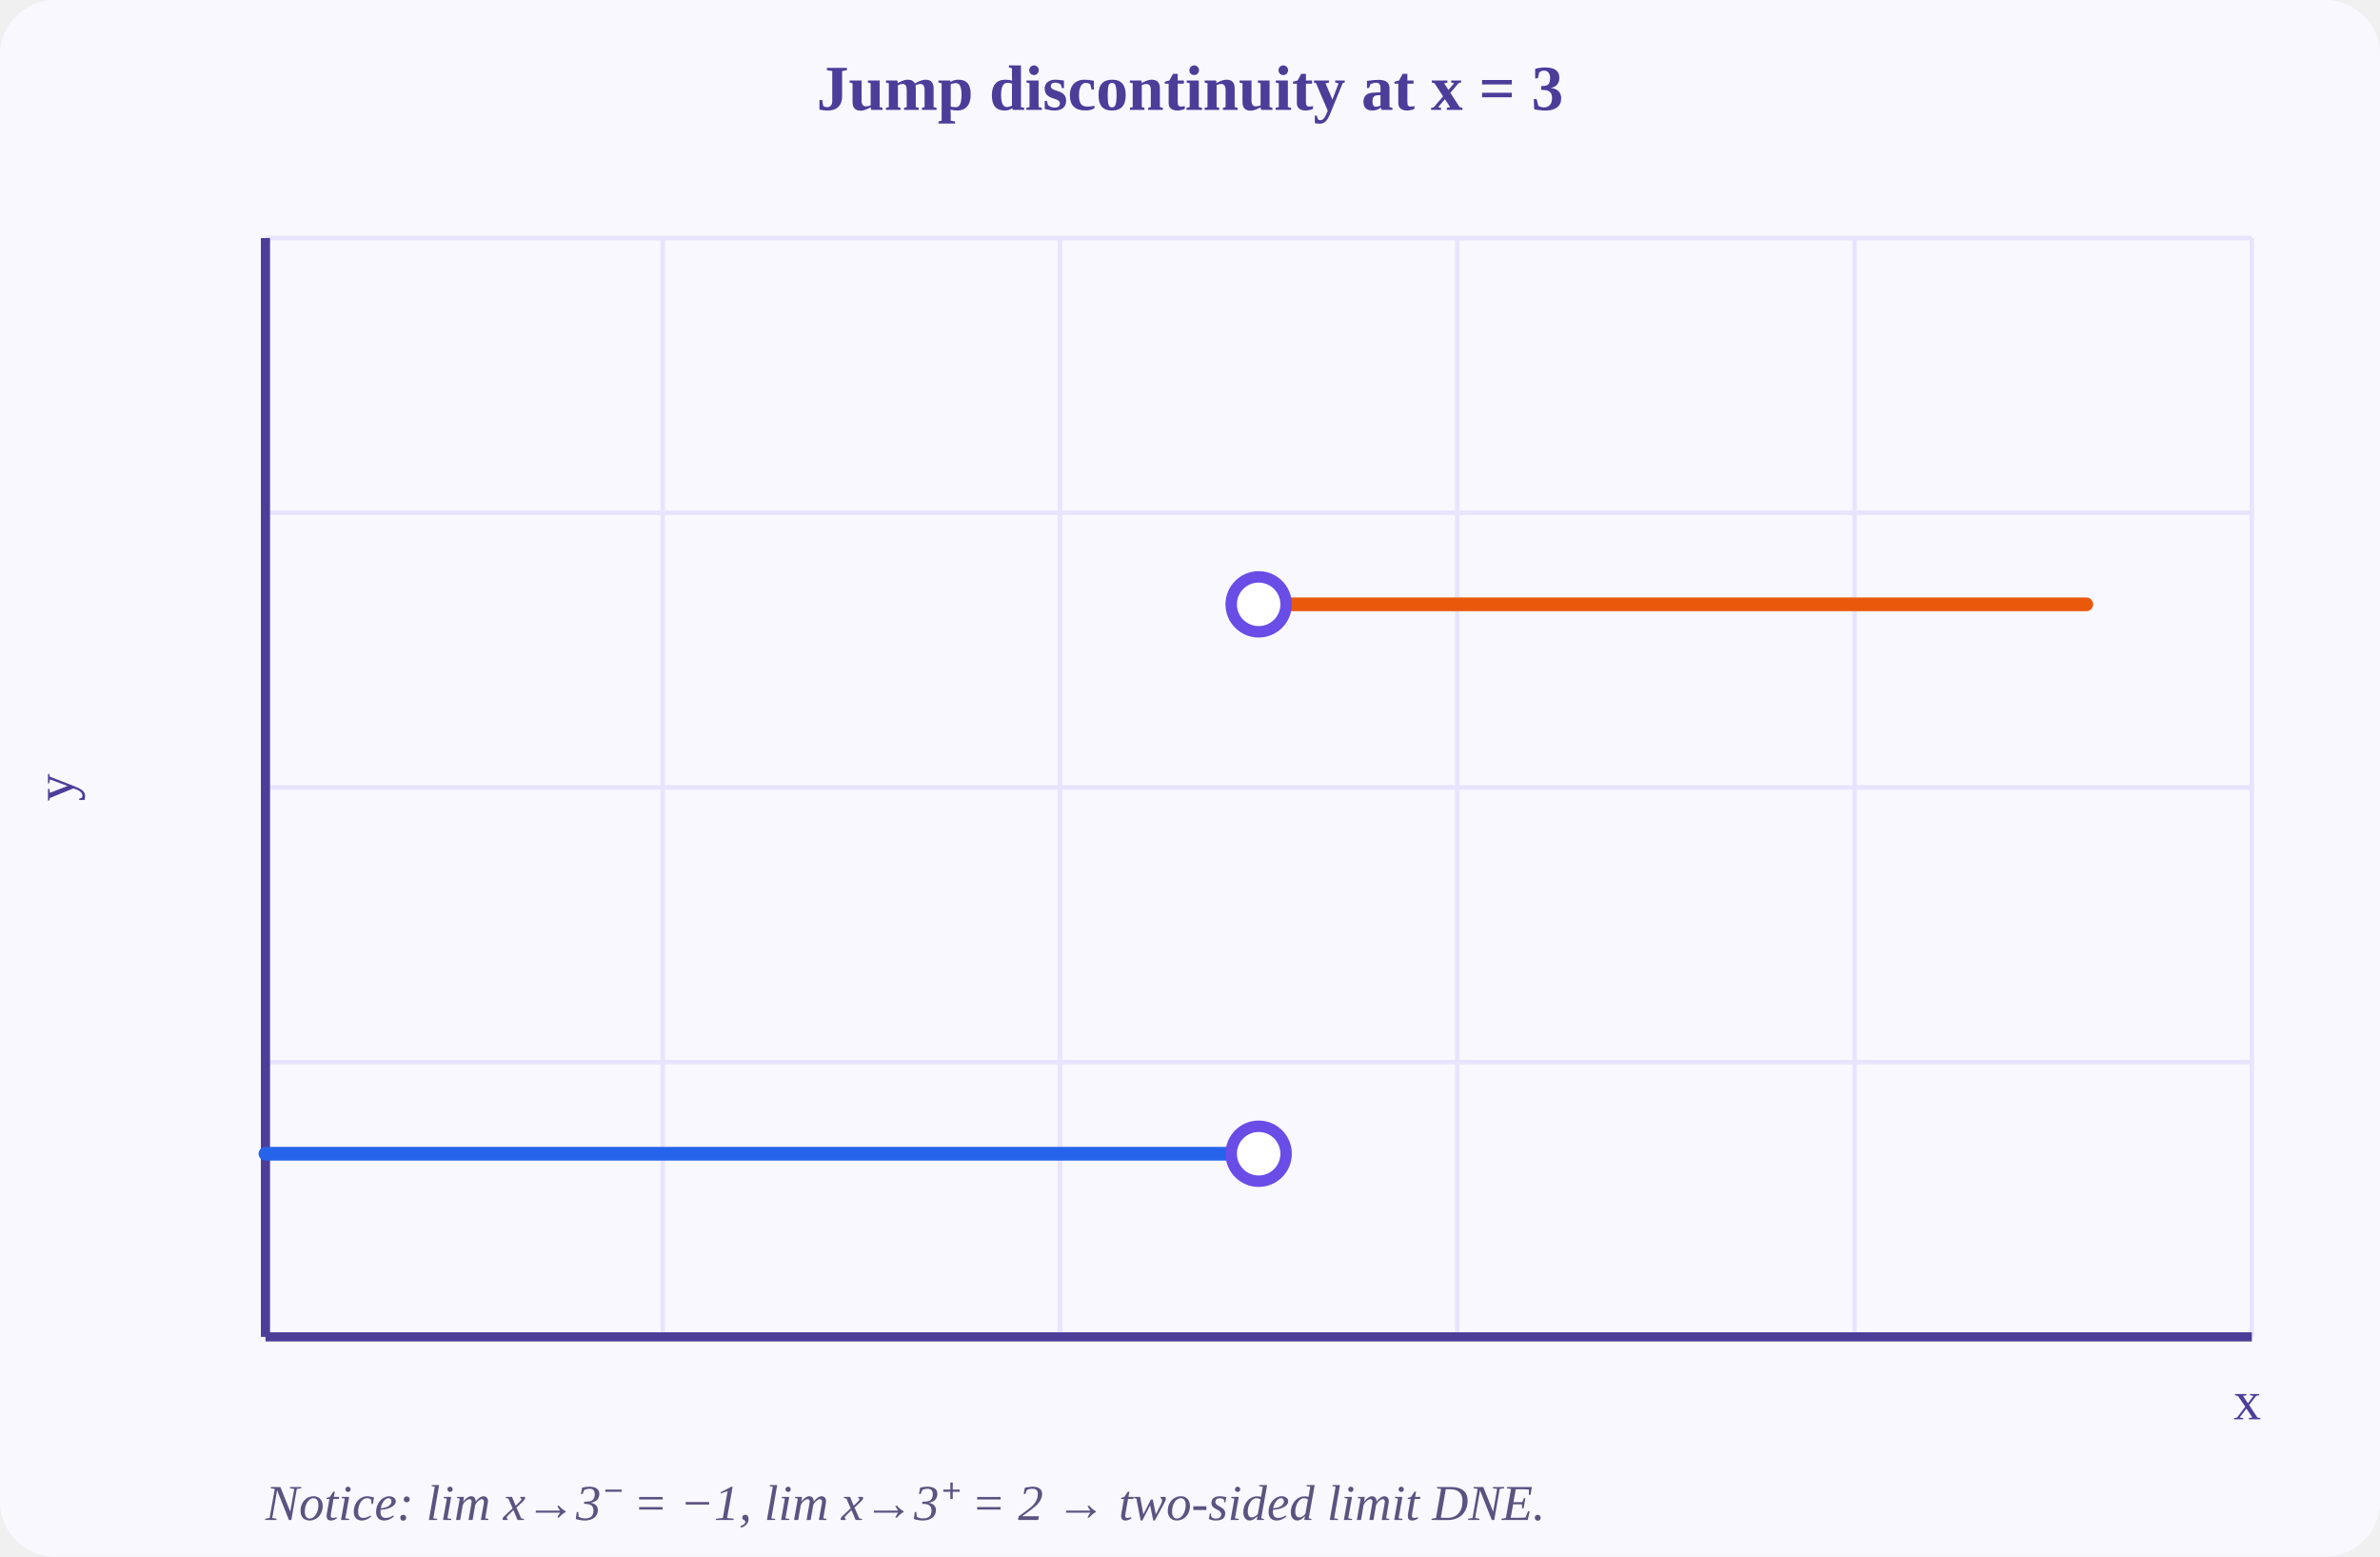
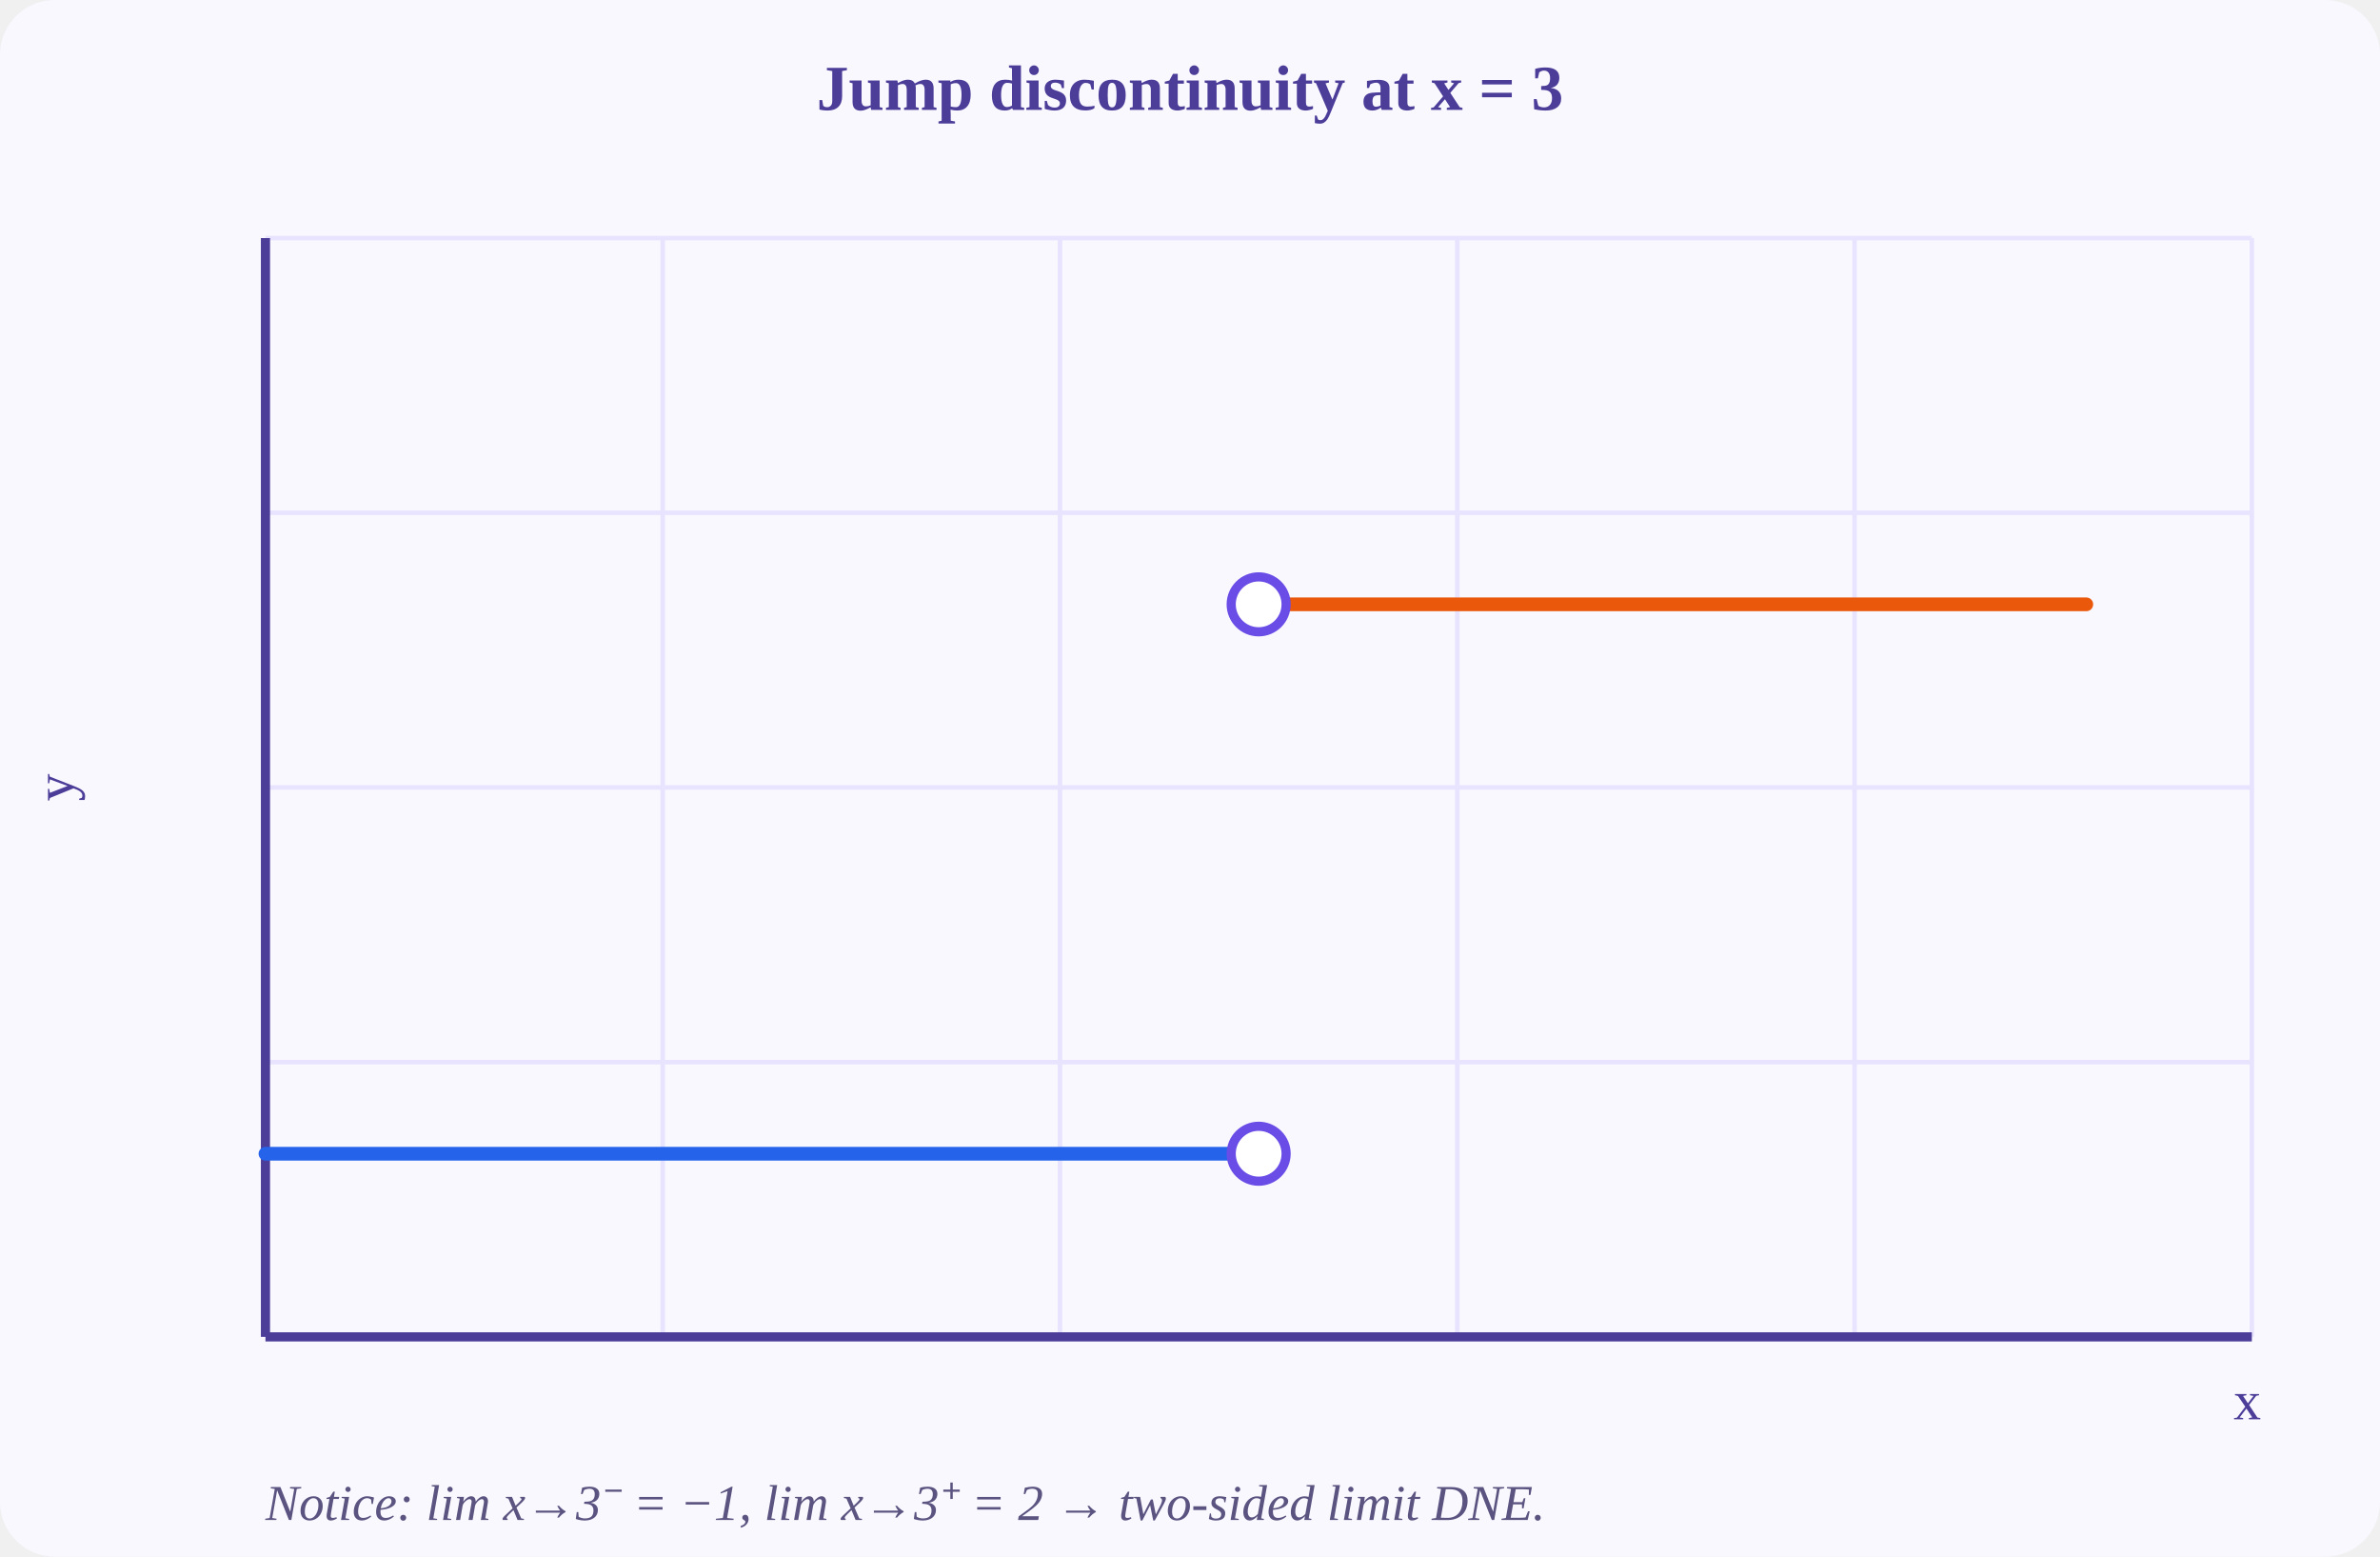
<svg xmlns="http://www.w3.org/2000/svg" viewBox="0 0 520 340" role="img" aria-label="Jump discontinuity at x = 3" class="ap-graph-svg">
  <rect width="520" height="340" fill="#faf8ff" rx="12" />
  <text x="260.0" y="24" text-anchor="middle" font-size="14" font-weight="700" fill="#4c3d99">Jump discontinuity at x = 3</text>
  <line x1="58.0" y1="52" x2="58.0" y2="292" stroke="#e8e4ff" stroke-width="1" />
  <line x1="144.8" y1="52" x2="144.8" y2="292" stroke="#e8e4ff" stroke-width="1" />
  <line x1="231.6" y1="52" x2="231.6" y2="292" stroke="#e8e4ff" stroke-width="1" />
  <line x1="318.4" y1="52" x2="318.4" y2="292" stroke="#e8e4ff" stroke-width="1" />
  <line x1="405.2" y1="52" x2="405.2" y2="292" stroke="#e8e4ff" stroke-width="1" />
  <line x1="492.0" y1="52" x2="492.0" y2="292" stroke="#e8e4ff" stroke-width="1" />
  <line x1="58" y1="52.0" x2="492" y2="52.0" stroke="#e8e4ff" stroke-width="1" />
  <line x1="58" y1="112.0" x2="492" y2="112.0" stroke="#e8e4ff" stroke-width="1" />
  <line x1="58" y1="172.0" x2="492" y2="172.0" stroke="#e8e4ff" stroke-width="1" />
  <line x1="58" y1="232.0" x2="492" y2="232.0" stroke="#e8e4ff" stroke-width="1" />
  <line x1="58" y1="292.0" x2="492" y2="292.0" stroke="#e8e4ff" stroke-width="1" />
  <line x1="58" y1="292" x2="492" y2="292" stroke="#4c3d99" stroke-width="2" />
  <line x1="58" y1="52" x2="58" y2="292" stroke="#4c3d99" stroke-width="2" />
  <text x="494.0" y="310.0" text-anchor="end" font-size="12" fill="#4c3d99">x</text>
  <text x="16" y="172.0" text-anchor="middle" font-size="12" fill="#4c3d99" transform="rotate(-90 16 172.0)">y</text>
  <polyline points="58.00,252.00 59.80,252.00 61.60,252.00 63.41,252.00 65.21,252.00 67.01,252.00 68.81,252.00 70.62,252.00 72.42,252.00 74.22,252.00 76.02,252.00 77.83,252.00 79.63,252.00 81.43,252.00 83.23,252.00 85.03,252.00 86.84,252.00 88.64,252.00 90.44,252.00 92.24,252.00 94.05,252.00 95.85,252.00 97.65,252.00 99.45,252.00 101.26,252.00 103.06,252.00 104.86,252.00 106.66,252.00 108.46,252.00 110.27,252.00 112.07,252.00 113.87,252.00 115.67,252.00 117.48,252.00 119.28,252.00 121.08,252.00 122.88,252.00 124.69,252.00 126.49,252.00 128.29,252.00 130.09,252.00 131.89,252.00 133.70,252.00 135.50,252.00 137.30,252.00 139.10,252.00 140.91,252.00 142.71,252.00 144.51,252.00 146.31,252.00 148.12,252.00 149.92,252.00 151.72,252.00 153.52,252.00 155.32,252.00 157.13,252.00 158.93,252.00 160.73,252.00 162.53,252.00 164.34,252.00 166.14,252.00 167.94,252.00 169.74,252.00 171.55,252.00 173.35,252.00 175.15,252.00 176.95,252.00 178.75,252.00 180.56,252.00 182.36,252.00 184.16,252.00 185.96,252.00 187.77,252.00 189.57,252.00 191.37,252.00 193.17,252.00 194.98,252.00 196.78,252.00 198.58,252.00 200.38,252.00 202.18,252.00 203.99,252.00 205.79,252.00 207.59,252.00 209.39,252.00 211.20,252.00 213.00,252.00 214.80,252.00 216.60,252.00 218.41,252.00 220.21,252.00 222.01,252.00 223.81,252.00 225.61,252.00 227.42,252.00 229.22,252.00 231.02,252.00 232.82,252.00 234.63,252.00 236.43,252.00 238.23,252.00 240.03,252.00 241.84,252.00 243.64,252.00 245.44,252.00 247.24,252.00 249.04,252.00 250.85,252.00 252.65,252.00 254.45,252.00 256.25,252.00 258.06,252.00 259.86,252.00 261.66,252.00 263.46,252.00 265.27,252.00 267.07,252.00 268.87,252.00 270.67,252.00 272.47,252.00 274.28,252.00" fill="none" stroke="#2563eb" stroke-width="3" stroke-linecap="round" />
  <polyline points="275.72,132.00 277.22,132.00 278.73,132.00 280.23,132.00 281.73,132.00 283.23,132.00 284.73,132.00 286.23,132.00 287.73,132.00 289.23,132.00 290.73,132.00 292.23,132.00 293.73,132.00 295.24,132.00 296.74,132.00 298.24,132.00 299.74,132.00 301.24,132.00 302.74,132.00 304.24,132.00 305.74,132.00 307.24,132.00 308.74,132.00 310.24,132.00 311.75,132.00 313.25,132.00 314.75,132.00 316.25,132.00 317.75,132.00 319.25,132.00 320.75,132.00 322.25,132.00 323.75,132.00 325.25,132.00 326.75,132.00 328.26,132.00 329.76,132.00 331.26,132.00 332.76,132.00 334.26,132.00 335.76,132.00 337.26,132.00 338.76,132.00 340.26,132.00 341.76,132.00 343.26,132.00 344.77,132.00 346.27,132.00 347.77,132.00 349.27,132.00 350.77,132.00 352.27,132.00 353.77,132.00 355.27,132.00 356.77,132.00 358.27,132.00 359.77,132.00 361.28,132.00 362.78,132.00 364.28,132.00 365.78,132.00 367.28,132.00 368.78,132.00 370.28,132.00 371.78,132.00 373.28,132.00 374.78,132.00 376.28,132.00 377.79,132.00 379.29,132.00 380.79,132.00 382.29,132.00 383.79,132.00 385.29,132.00 386.79,132.00 388.29,132.00 389.79,132.00 391.29,132.00 392.79,132.00 394.30,132.00 395.80,132.00 397.30,132.00 398.80,132.00 400.30,132.00 401.80,132.00 403.30,132.00 404.80,132.00 406.30,132.00 407.80,132.00 409.30,132.00 410.81,132.00 412.31,132.00 413.81,132.00 415.31,132.00 416.81,132.00 418.31,132.00 419.81,132.00 421.31,132.00 422.81,132.00 424.31,132.00 425.81,132.00 427.32,132.00 428.82,132.00 430.32,132.00 431.82,132.00 433.32,132.00 434.82,132.00 436.32,132.00 437.82,132.00 439.32,132.00 440.82,132.00 442.33,132.00 443.83,132.00 445.33,132.00 446.83,132.00 448.33,132.00 449.83,132.00 451.33,132.00 452.83,132.00 454.33,132.00 455.83,132.00" fill="none" stroke="#ea580c" stroke-width="3" stroke-linecap="round" />
-   <circle cx="275.0" cy="252.0" r="6" fill="#fff" stroke="#6a4ce6" stroke-width="2.5" />
-   <circle cx="275.0" cy="132.0" r="6" fill="#fff" stroke="#6a4ce6" stroke-width="2.5" />
+   <circle cx="275.0" cy="252.0" r="6" fill="#fff" stroke="#6a4ce6" stroke-width="2" />
+   <circle cx="275.0" cy="132.0" r="6" fill="#fff" stroke="#6a4ce6" stroke-width="2" />
  <text x="58" y="332" font-size="11" fill="#5b5380" font-style="italic">Notice: lim x→3⁻ = −1, lim x→3⁺ = 2 → two-sided limit DNE.</text>
</svg>
